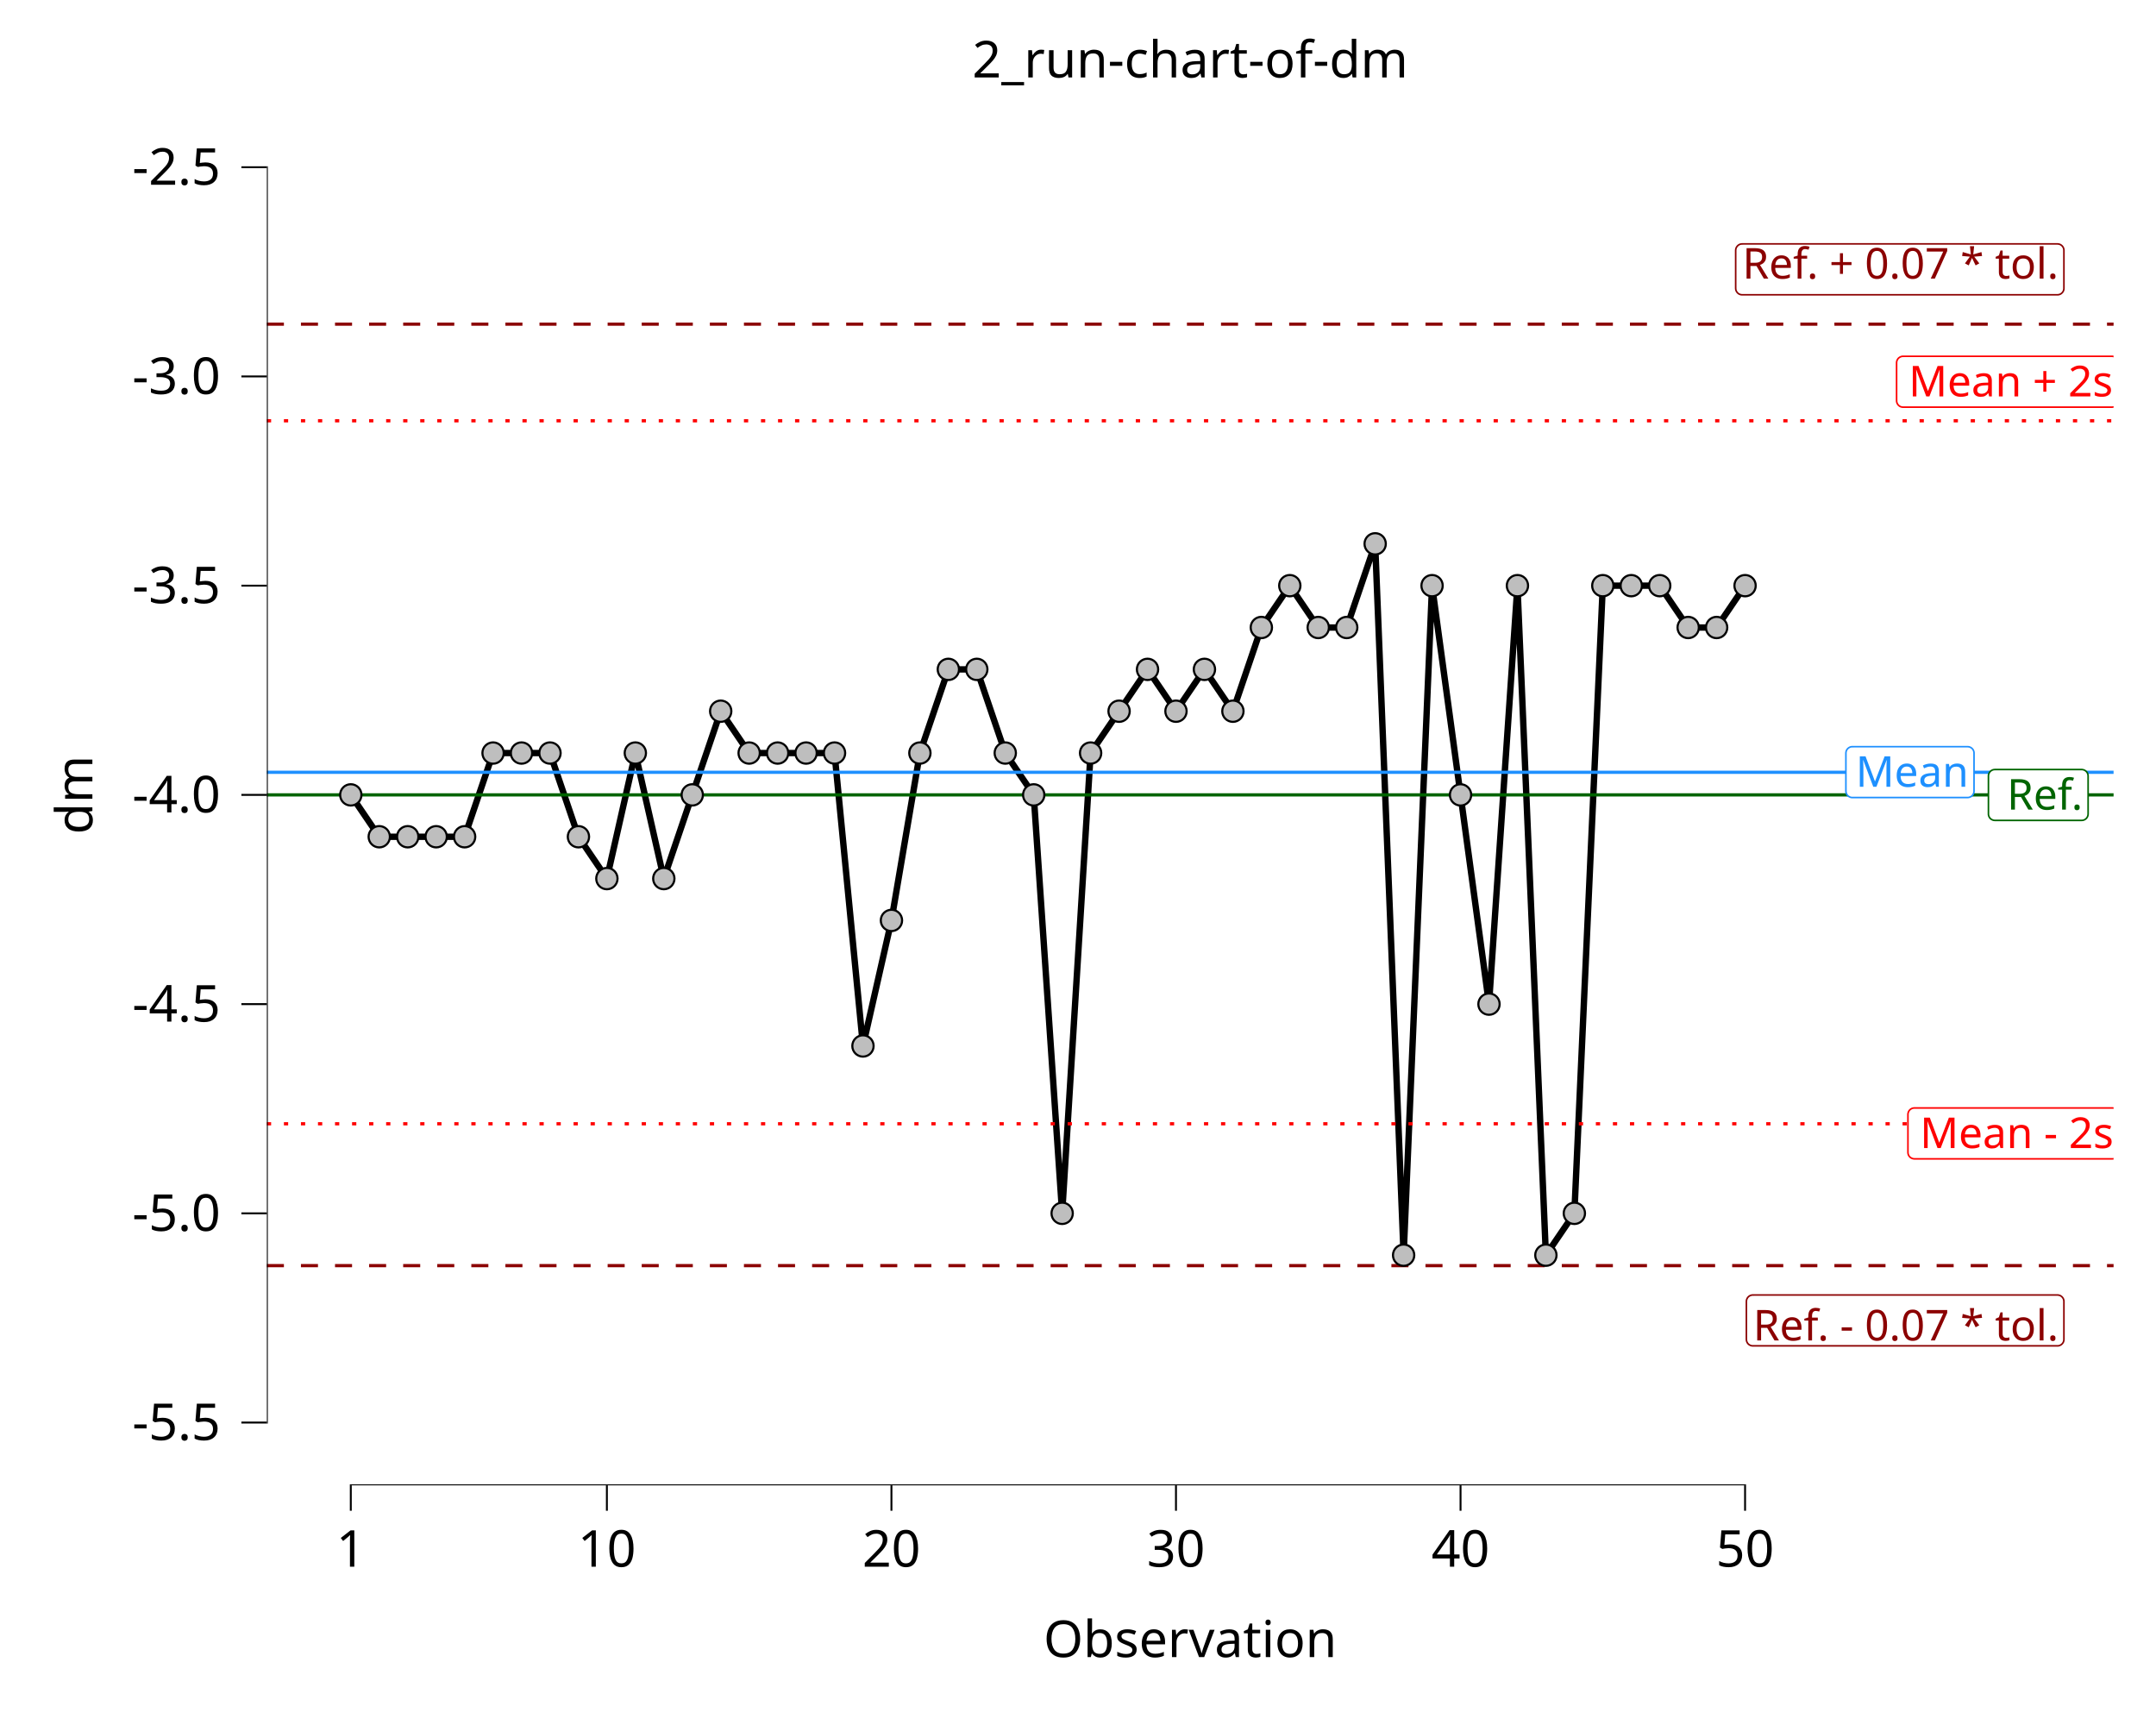
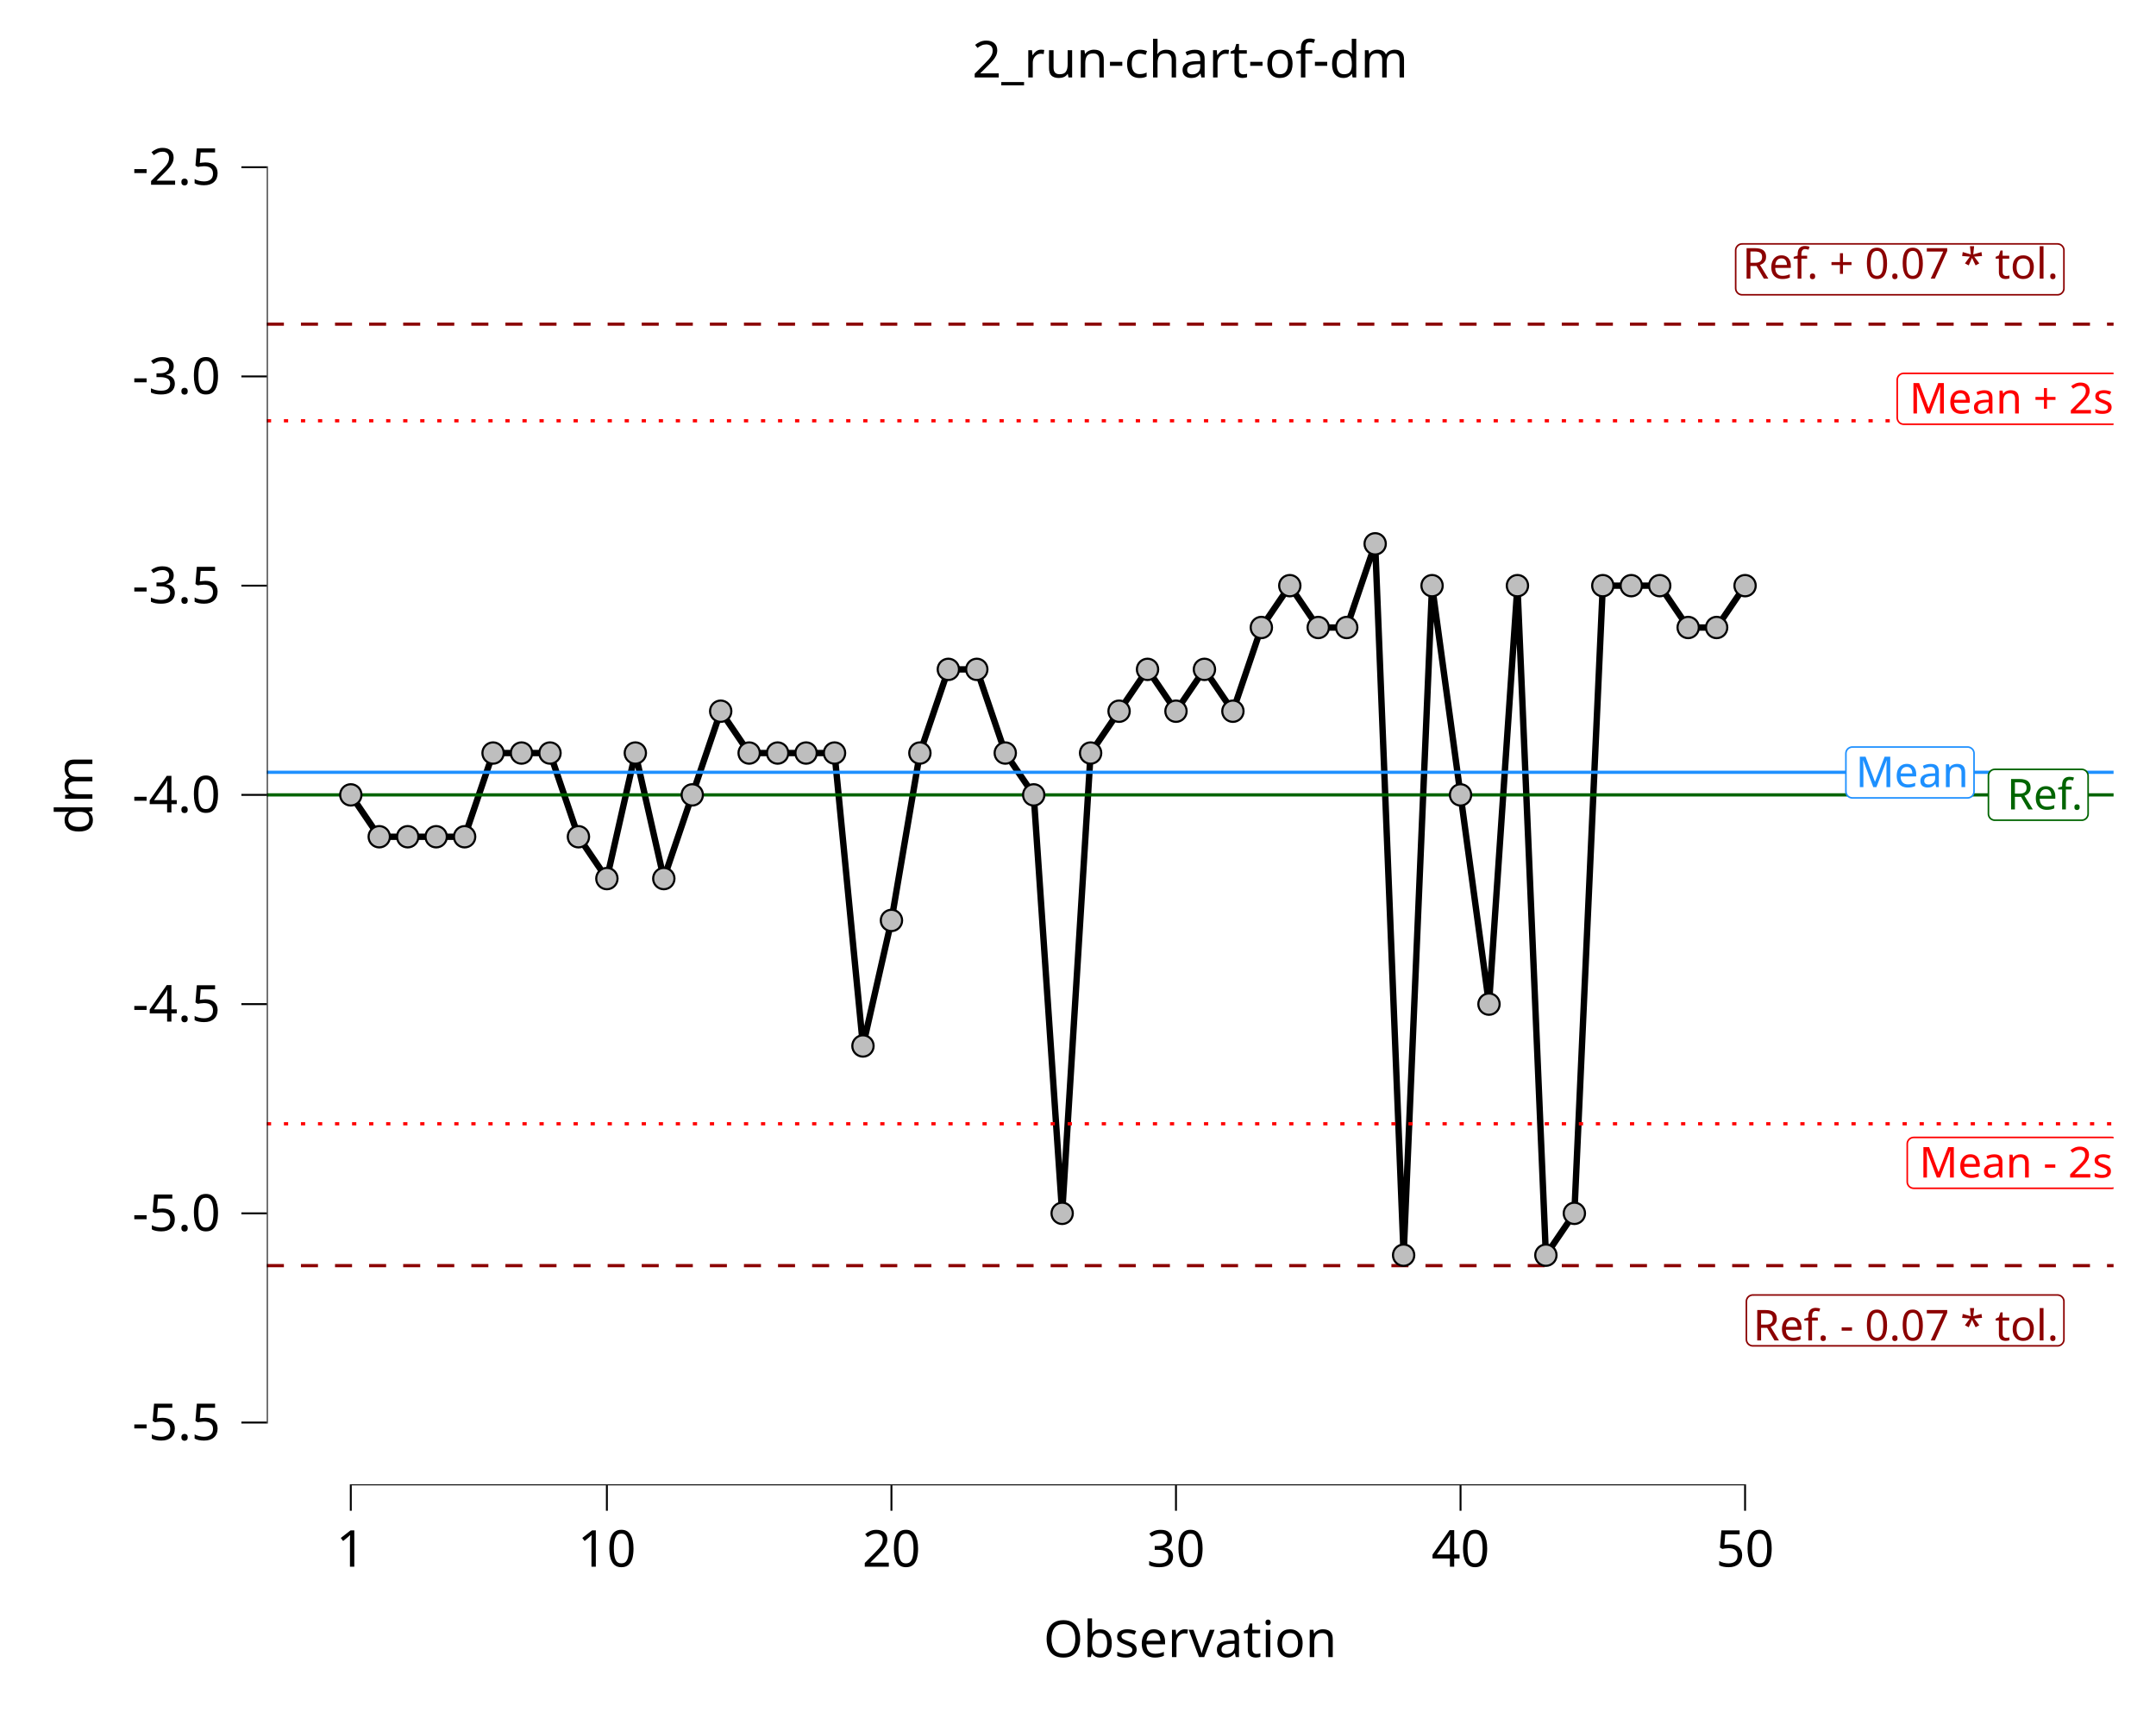
<svg xmlns="http://www.w3.org/2000/svg" class="svglite" data-engine-version="2.0" width="720.00pt" height="576.00pt" viewBox="0 0 720.00 576.00">
  <defs>
    <style type="text/css">
    .svglite line, .svglite polyline, .svglite polygon, .svglite path, .svglite rect, .svglite circle {
      fill: none;
      stroke: #000000;
      stroke-linecap: round;
      stroke-linejoin: round;
      stroke-miterlimit: 10.00;
    }
  </style>
  </defs>
  <rect width="100%" height="100%" style="stroke: none; fill: #FFFFFF;" />
  <defs>
    <clipPath id="cpMC4wMHw3MjAuMDB8MC4wMHw1NzYuMDA=">
      <rect x="0.00" y="0.00" width="720.00" height="576.00" />
    </clipPath>
  </defs>
  <g clip-path="url(#cpMC4wMHw3MjAuMDB8MC4wMHw1NzYuMDA=)">
    <rect x="0.00" y="0.00" width="720.00" height="576.00" style="stroke-width: 10.67; stroke: none;" />
  </g>
  <defs>
    <clipPath id="cpODkuMTJ8NzA1LjgzfDM0Ljg4fDQ5NS45Nw==">
      <rect x="89.12" y="34.88" width="616.71" height="461.09" />
    </clipPath>
  </defs>
  <g clip-path="url(#cpODkuMTJ8NzA1LjgzfDM0Ljg4fDQ5NS45Nw==)">
    <rect x="89.12" y="34.88" width="616.71" height="461.09" style="stroke-width: 10.67; stroke: none;" />
    <line x1="89.12" y1="108.24" x2="705.83" y2="108.24" style="stroke-width: 1.07; stroke: #8B0000; stroke-dasharray: 5.69,5.69; stroke-linecap: butt;" />
    <polygon points="581.79,98.43 687.09,98.43 687.01,98.43 687.35,98.42 687.69,98.35 688.02,98.23 688.32,98.05 688.59,97.83 688.82,97.57 689.01,97.28 689.14,96.96 689.23,96.62 689.25,96.27 689.25,96.27 689.25,83.60 689.25,83.60 689.23,83.26 689.14,82.92 689.01,82.60 688.82,82.31 688.59,82.05 688.32,81.83 688.02,81.65 687.69,81.53 687.35,81.46 687.09,81.44 581.79,81.44 582.05,81.46 581.71,81.45 581.36,81.49 581.03,81.58 580.71,81.73 580.43,81.93 580.18,82.17 579.97,82.45 579.80,82.76 579.69,83.09 579.64,83.43 579.63,83.60 579.63,96.27 579.64,96.10 579.64,96.45 579.69,96.79 579.80,97.12 579.97,97.43 580.18,97.71 580.43,97.95 580.71,98.15 581.03,98.29 581.36,98.39 581.71,98.43 " style="stroke-width: 0.53; stroke: #8B0000; fill: #FFFFFF;" />
    <text x="687.45" y="93.03" text-anchor="end" style="font-size: 14.23px; fill: #8B0000; font-family: sans;" textLength="102.42px" lengthAdjust="spacingAndGlyphs">Ref. + 0.07 * tol.</text>
    <line x1="89.12" y1="422.61" x2="705.83" y2="422.61" style="stroke-width: 1.07; stroke: #8B0000; stroke-dasharray: 5.69,5.69; stroke-linecap: butt;" />
    <polygon points="585.37,449.40 687.09,449.40 687.01,449.40 687.35,449.39 687.69,449.32 688.02,449.19 688.32,449.02 688.59,448.80 688.82,448.54 689.01,448.25 689.14,447.93 689.23,447.59 689.25,447.24 689.25,447.24 689.25,434.57 689.25,434.57 689.23,434.23 689.14,433.89 689.01,433.57 688.82,433.28 688.59,433.02 688.32,432.80 688.02,432.62 687.69,432.50 687.35,432.43 687.09,432.41 585.37,432.41 585.63,432.43 585.28,432.41 584.94,432.46 584.60,432.55 584.29,432.70 584.00,432.90 583.75,433.14 583.54,433.42 583.38,433.73 583.27,434.06 583.22,434.40 583.21,434.57 583.21,447.24 583.22,447.07 583.22,447.42 583.27,447.76 583.38,448.09 583.54,448.40 583.75,448.68 584.00,448.92 584.29,449.11 584.60,449.26 584.94,449.36 585.28,449.40 " style="stroke-width: 0.53; stroke: #8B0000; fill: #FFFFFF;" />
    <text x="687.45" y="447.60" text-anchor="end" style="font-size: 14.23px; fill: #8B0000; font-family: sans;" textLength="98.84px" lengthAdjust="spacingAndGlyphs">Ref. - 0.07 * tol.</text>
    <polyline points="117.15,265.42 126.65,279.40 136.16,279.40 145.66,279.40 155.16,279.40 164.66,251.45 174.16,251.45 183.67,251.45 193.17,279.40 202.67,293.37 212.17,251.45 221.68,293.37 231.18,265.42 240.68,237.48 250.18,251.45 259.69,251.45 269.19,251.45 278.69,251.45 288.19,349.26 297.70,307.34 307.20,251.45 316.70,223.51 326.20,223.51 335.71,251.45 345.21,265.42 354.71,405.15 364.21,251.45 373.72,237.48 383.22,223.51 392.72,237.48 402.22,223.51 411.73,237.48 421.23,209.53 430.73,195.56 440.23,209.53 449.74,209.53 459.24,181.59 468.74,419.12 478.24,195.56 487.75,265.42 497.25,335.29 506.75,195.56 516.25,419.12 525.76,405.15 535.26,195.56 544.76,195.56 554.26,195.56 563.77,209.53 573.27,209.53 582.77,195.56 " style="stroke-width: 2.13; stroke-linecap: butt;" />
    <line x1="89.12" y1="140.51" x2="705.83" y2="140.51" style="stroke-width: 1.07; stroke: #FF0000; stroke-dasharray: 1.42,4.27; stroke-linecap: butt;" />
    <line x1="89.12" y1="375.25" x2="705.83" y2="375.25" style="stroke-width: 1.07; stroke: #FF0000; stroke-dasharray: 1.42,4.27; stroke-linecap: butt;" />
    <line x1="89.12" y1="265.42" x2="705.83" y2="265.42" style="stroke-width: 1.07; stroke: #006400; stroke-linecap: butt;" />
    <line x1="89.12" y1="257.88" x2="705.83" y2="257.88" style="stroke-width: 1.07; stroke: #1E90FF; stroke-linecap: butt;" />
-     <polygon points="635.53,135.96 705.26,135.96 705.17,135.96 705.52,135.94 705.86,135.87 706.18,135.75 706.48,135.58 706.75,135.36 706.98,135.10 707.17,134.80 707.30,134.48 707.39,134.14 707.42,133.80 707.42,133.80 707.42,121.13 707.42,121.13 707.39,120.78 707.30,120.44 707.17,120.12 706.98,119.83 706.75,119.57 706.48,119.35 706.18,119.18 705.86,119.05 705.52,118.98 705.26,118.97 635.53,118.97 635.79,118.98 635.44,118.97 635.10,119.01 634.77,119.11 634.45,119.26 634.17,119.45 633.91,119.69 633.71,119.97 633.54,120.28 633.43,120.61 633.38,120.95 633.37,121.13 633.37,133.80 633.38,133.62 633.38,133.97 633.43,134.31 633.54,134.64 633.71,134.95 633.91,135.23 634.17,135.47 634.45,135.67 634.77,135.82 635.10,135.91 635.44,135.96 " style="stroke-width: 0.53; stroke: #FF0000; fill: #FFFFFF;" />
-     <text x="705.62" y="132.36" text-anchor="end" style="font-size: 14.23px; fill: #FF0000; font-family: sans;" textLength="66.84px" lengthAdjust="spacingAndGlyphs">Mean + 2s</text>
-     <polygon points="639.32,386.95 705.47,386.95 705.38,386.95 705.73,386.94 706.07,386.87 706.39,386.74 706.69,386.57 706.96,386.35 707.19,386.09 707.38,385.80 707.52,385.48 707.60,385.14 707.63,384.79 707.63,384.79 707.63,372.12 707.63,372.12 707.60,371.78 707.52,371.44 707.38,371.12 707.19,370.82 706.96,370.56 706.69,370.34 706.39,370.17 706.07,370.05 705.73,369.98 705.47,369.96 639.32,369.96 639.58,369.98 639.23,369.96 638.89,370.01 638.55,370.10 638.24,370.25 637.95,370.45 637.70,370.69 637.49,370.97 637.33,371.28 637.22,371.61 637.17,371.95 637.16,372.12 637.16,384.79 637.17,384.62 637.17,384.97 637.22,385.31 637.33,385.64 637.49,385.95 637.70,386.23 637.95,386.47 638.24,386.66 638.55,386.81 638.89,386.91 639.23,386.95 " style="stroke-width: 0.53; stroke: #FF0000; fill: #FFFFFF;" />
-     <text x="705.83" y="383.35" text-anchor="end" style="font-size: 14.23px; fill: #FF0000; font-family: sans;" textLength="63.27px" lengthAdjust="spacingAndGlyphs">Mean - 2s</text>
-     <polygon points="666.20,273.94 695.17,273.94 695.08,273.94 695.43,273.93 695.77,273.86 696.10,273.74 696.40,273.56 696.67,273.34 696.90,273.08 697.08,272.79 697.22,272.47 697.30,272.13 697.33,271.78 697.33,271.78 697.33,259.11 697.33,259.11 697.30,258.77 697.22,258.43 697.08,258.11 696.90,257.82 696.67,257.56 696.40,257.34 696.10,257.16 695.77,257.04 695.43,256.97 695.17,256.95 666.20,256.95 666.46,256.97 666.11,256.96 665.76,257.00 665.43,257.09 665.12,257.24 664.83,257.44 664.58,257.68 664.37,257.96 664.21,258.27 664.10,258.60 664.04,258.94 664.04,259.11 664.04,271.78 664.04,271.61 664.04,271.96 664.10,272.30 664.21,272.63 664.37,272.94 664.58,273.22 664.83,273.46 665.12,273.65 665.43,273.80 665.76,273.90 666.11,273.94 " style="stroke-width: 0.53; stroke: #006400; fill: #FFFFFF;" />
-     <text x="695.53" y="270.34" text-anchor="end" style="font-size: 14.23px; fill: #006400; font-family: sans;" textLength="26.09px" lengthAdjust="spacingAndGlyphs">Ref.</text>
-     <polygon points="618.60,266.31 657.07,266.31 656.99,266.31 657.34,266.29 657.68,266.22 658.00,266.10 658.30,265.93 658.57,265.71 658.80,265.45 658.99,265.15 659.12,264.83 659.21,264.50 659.23,264.15 659.23,264.15 659.23,251.48 659.23,251.48 659.21,251.13 659.12,250.80 658.99,250.48 658.80,250.18 658.57,249.92 658.30,249.70 658.00,249.53 657.68,249.40 657.34,249.34 657.07,249.32 618.60,249.32 618.86,249.34 618.51,249.32 618.17,249.36 617.83,249.46 617.52,249.61 617.23,249.81 616.98,250.05 616.77,250.32 616.61,250.63 616.50,250.96 616.45,251.31 616.44,251.48 616.44,264.15 616.45,263.98 616.45,264.32 616.50,264.67 616.61,265.00 616.77,265.30 616.98,265.58 617.23,265.82 617.52,266.02 617.83,266.17 618.17,266.27 618.51,266.31 " style="stroke-width: 0.53; stroke: #1E90FF; fill: #FFFFFF;" />
-     <text x="657.43" y="262.71" text-anchor="end" style="font-size: 14.23px; fill: #1E90FF; font-family: sans;" textLength="35.59px" lengthAdjust="spacingAndGlyphs">Mean</text>
+     <polygon points="635.74,141.66 705.47,141.66 705.38,141.66 705.73,141.64 706.07,141.57 706.39,141.45 706.69,141.28 706.96,141.06 707.19,140.80 707.38,140.50 707.52,140.18 707.60,139.84 707.63,139.50 707.63,139.50 707.63,126.83 707.63,126.83 707.60,126.48 707.52,126.14 707.38,125.82 707.19,125.53 706.96,125.27 706.69,125.05 706.39,124.88 706.07,124.75 705.73,124.68 705.47,124.67 635.74,124.67 636.00,124.68 635.66,124.67 635.31,124.71 634.98,124.81 634.66,124.96 634.38,125.15 634.13,125.39 633.92,125.67 633.76,125.98 633.65,126.31 633.59,126.65 633.58,126.83 633.58,139.50 633.59,139.32 633.59,139.67 633.65,140.01 633.76,140.34 633.92,140.65 634.13,140.93 634.38,141.17 634.66,141.37 634.98,141.52 635.31,141.61 635.66,141.66 " style="stroke-width: 0.53; stroke: #FF0000; fill: #FFFFFF;" />
+     <text x="705.83" y="138.06" text-anchor="end" style="font-size: 14.23px; fill: #FF0000; font-family: sans;" textLength="66.84px" lengthAdjust="spacingAndGlyphs">Mean + 2s</text>
+     <polygon points="639.09,396.79 705.24,396.79 705.15,396.78 705.50,396.77 705.84,396.70 706.17,396.58 706.47,396.40 706.74,396.18 706.97,395.92 707.15,395.63 707.29,395.31 707.37,394.97 707.40,394.63 707.40,394.63 707.40,381.96 707.40,381.96 707.37,381.61 707.29,381.27 707.15,380.95 706.97,380.66 706.74,380.40 706.47,380.18 706.17,380.00 705.84,379.88 705.50,379.81 705.24,379.80 639.09,379.80 639.35,379.81 639.00,379.80 638.66,379.84 638.33,379.94 638.01,380.08 637.73,380.28 637.47,380.52 637.27,380.80 637.10,381.11 636.99,381.44 636.94,381.78 636.93,381.96 636.93,394.63 636.94,394.45 636.94,394.80 636.99,395.14 637.10,395.47 637.27,395.78 637.47,396.06 637.73,396.30 638.01,396.50 638.33,396.65 638.66,396.74 639.00,396.78 " style="stroke-width: 0.53; stroke: #FF0000; fill: #FFFFFF;" />
+     <text x="705.60" y="393.19" text-anchor="end" style="font-size: 14.23px; fill: #FF0000; font-family: sans;" textLength="63.27px" lengthAdjust="spacingAndGlyphs">Mean - 2s</text>
+     <polygon points="666.20,273.88 695.17,273.88 695.08,273.88 695.43,273.87 695.77,273.80 696.10,273.68 696.40,273.50 696.67,273.28 696.90,273.02 697.08,272.73 697.22,272.41 697.30,272.07 697.33,271.72 697.33,271.72 697.33,259.05 697.33,259.05 697.30,258.71 697.22,258.37 697.08,258.05 696.90,257.76 696.67,257.50 696.40,257.28 696.10,257.10 695.77,256.98 695.43,256.91 695.17,256.89 666.20,256.89 666.46,256.91 666.11,256.90 665.76,256.94 665.43,257.03 665.12,257.18 664.83,257.38 664.58,257.62 664.37,257.90 664.21,258.21 664.10,258.54 664.04,258.88 664.04,259.05 664.04,271.72 664.04,271.55 664.04,271.90 664.10,272.24 664.21,272.57 664.37,272.88 664.58,273.16 664.83,273.40 665.12,273.60 665.43,273.74 665.76,273.84 666.11,273.88 " style="stroke-width: 0.53; stroke: #006400; fill: #FFFFFF;" />
+     <text x="695.53" y="270.28" text-anchor="end" style="font-size: 14.23px; fill: #006400; font-family: sans;" textLength="26.09px" lengthAdjust="spacingAndGlyphs">Ref.</text>
+     <polygon points="618.60,266.43 657.07,266.43 656.99,266.43 657.34,266.41 657.68,266.34 658.00,266.22 658.30,266.05 658.57,265.83 658.80,265.56 658.99,265.27 659.12,264.95 659.21,264.61 659.23,264.27 659.23,264.27 659.23,251.60 659.23,251.60 659.21,251.25 659.12,250.91 658.99,250.59 658.80,250.30 658.57,250.04 658.30,249.82 658.00,249.65 657.68,249.52 657.34,249.45 657.07,249.44 618.60,249.44 618.86,249.45 618.51,249.44 618.17,249.48 617.83,249.58 617.52,249.73 617.23,249.92 616.98,250.16 616.77,250.44 616.61,250.75 616.50,251.08 616.45,251.42 616.44,251.60 616.44,264.27 616.45,264.09 616.45,264.44 616.50,264.78 616.61,265.11 616.77,265.42 616.98,265.70 617.23,265.94 617.52,266.14 617.83,266.29 618.17,266.38 618.51,266.43 " style="stroke-width: 0.53; stroke: #1E90FF; fill: #FFFFFF;" />
+     <text x="657.43" y="262.83" text-anchor="end" style="font-size: 14.23px; fill: #1E90FF; font-family: sans;" textLength="35.59px" lengthAdjust="spacingAndGlyphs">Mean</text>
    <line x1="116.83" y1="495.97" x2="583.09" y2="495.97" style="stroke-width: 0.64; stroke-linecap: butt;" />
    <line x1="89.12" y1="475.33" x2="89.12" y2="55.52" style="stroke-width: 0.64; stroke-linecap: butt;" />
    <circle cx="117.15" cy="265.42" r="3.56" style="stroke-width: 0.71; fill: #BEBEBE;" />
    <circle cx="126.65" cy="279.40" r="3.56" style="stroke-width: 0.71; fill: #BEBEBE;" />
    <circle cx="136.16" cy="279.40" r="3.56" style="stroke-width: 0.71; fill: #BEBEBE;" />
    <circle cx="145.66" cy="279.40" r="3.56" style="stroke-width: 0.71; fill: #BEBEBE;" />
    <circle cx="155.16" cy="279.40" r="3.56" style="stroke-width: 0.71; fill: #BEBEBE;" />
    <circle cx="164.66" cy="251.45" r="3.56" style="stroke-width: 0.71; fill: #BEBEBE;" />
    <circle cx="174.16" cy="251.45" r="3.56" style="stroke-width: 0.71; fill: #BEBEBE;" />
    <circle cx="183.67" cy="251.45" r="3.56" style="stroke-width: 0.71; fill: #BEBEBE;" />
    <circle cx="193.17" cy="279.40" r="3.56" style="stroke-width: 0.71; fill: #BEBEBE;" />
    <circle cx="202.67" cy="293.37" r="3.56" style="stroke-width: 0.71; fill: #BEBEBE;" />
    <circle cx="212.17" cy="251.45" r="3.56" style="stroke-width: 0.71; fill: #BEBEBE;" />
    <circle cx="221.68" cy="293.37" r="3.56" style="stroke-width: 0.71; fill: #BEBEBE;" />
    <circle cx="231.18" cy="265.42" r="3.56" style="stroke-width: 0.71; fill: #BEBEBE;" />
    <circle cx="240.68" cy="237.48" r="3.56" style="stroke-width: 0.71; fill: #BEBEBE;" />
    <circle cx="250.18" cy="251.45" r="3.56" style="stroke-width: 0.71; fill: #BEBEBE;" />
    <circle cx="259.69" cy="251.45" r="3.56" style="stroke-width: 0.71; fill: #BEBEBE;" />
    <circle cx="269.19" cy="251.45" r="3.56" style="stroke-width: 0.71; fill: #BEBEBE;" />
    <circle cx="278.69" cy="251.45" r="3.56" style="stroke-width: 0.71; fill: #BEBEBE;" />
    <circle cx="288.19" cy="349.26" r="3.56" style="stroke-width: 0.71; fill: #BEBEBE;" />
    <circle cx="297.70" cy="307.34" r="3.56" style="stroke-width: 0.71; fill: #BEBEBE;" />
    <circle cx="307.20" cy="251.45" r="3.56" style="stroke-width: 0.71; fill: #BEBEBE;" />
    <circle cx="316.70" cy="223.51" r="3.56" style="stroke-width: 0.71; fill: #BEBEBE;" />
    <circle cx="326.20" cy="223.51" r="3.56" style="stroke-width: 0.71; fill: #BEBEBE;" />
    <circle cx="335.71" cy="251.45" r="3.56" style="stroke-width: 0.71; fill: #BEBEBE;" />
    <circle cx="345.21" cy="265.42" r="3.56" style="stroke-width: 0.71; fill: #BEBEBE;" />
    <circle cx="354.71" cy="405.15" r="3.56" style="stroke-width: 0.71; fill: #BEBEBE;" />
    <circle cx="364.21" cy="251.45" r="3.56" style="stroke-width: 0.71; fill: #BEBEBE;" />
    <circle cx="373.72" cy="237.48" r="3.56" style="stroke-width: 0.71; fill: #BEBEBE;" />
    <circle cx="383.22" cy="223.51" r="3.56" style="stroke-width: 0.71; fill: #BEBEBE;" />
    <circle cx="392.72" cy="237.48" r="3.56" style="stroke-width: 0.71; fill: #BEBEBE;" />
    <circle cx="402.22" cy="223.51" r="3.56" style="stroke-width: 0.71; fill: #BEBEBE;" />
    <circle cx="411.73" cy="237.48" r="3.56" style="stroke-width: 0.71; fill: #BEBEBE;" />
    <circle cx="421.23" cy="209.53" r="3.56" style="stroke-width: 0.71; fill: #BEBEBE;" />
    <circle cx="430.73" cy="195.56" r="3.56" style="stroke-width: 0.71; fill: #BEBEBE;" />
    <circle cx="440.23" cy="209.53" r="3.56" style="stroke-width: 0.71; fill: #BEBEBE;" />
    <circle cx="449.74" cy="209.53" r="3.56" style="stroke-width: 0.71; fill: #BEBEBE;" />
    <circle cx="459.24" cy="181.59" r="3.56" style="stroke-width: 0.71; fill: #BEBEBE;" />
    <circle cx="468.74" cy="419.12" r="3.56" style="stroke-width: 0.71; fill: #BEBEBE;" />
    <circle cx="478.24" cy="195.56" r="3.56" style="stroke-width: 0.71; fill: #BEBEBE;" />
    <circle cx="487.75" cy="265.42" r="3.56" style="stroke-width: 0.71; fill: #BEBEBE;" />
    <circle cx="497.25" cy="335.29" r="3.56" style="stroke-width: 0.71; fill: #BEBEBE;" />
    <circle cx="506.75" cy="195.56" r="3.56" style="stroke-width: 0.71; fill: #BEBEBE;" />
    <circle cx="516.25" cy="419.12" r="3.56" style="stroke-width: 0.71; fill: #BEBEBE;" />
    <circle cx="525.76" cy="405.15" r="3.56" style="stroke-width: 0.71; fill: #BEBEBE;" />
    <circle cx="535.26" cy="195.56" r="3.56" style="stroke-width: 0.71; fill: #BEBEBE;" />
    <circle cx="544.76" cy="195.56" r="3.56" style="stroke-width: 0.71; fill: #BEBEBE;" />
    <circle cx="554.26" cy="195.56" r="3.56" style="stroke-width: 0.71; fill: #BEBEBE;" />
    <circle cx="563.77" cy="209.53" r="3.56" style="stroke-width: 0.71; fill: #BEBEBE;" />
    <circle cx="573.27" cy="209.53" r="3.56" style="stroke-width: 0.71; fill: #BEBEBE;" />
    <circle cx="582.77" cy="195.56" r="3.56" style="stroke-width: 0.71; fill: #BEBEBE;" />
    <rect x="89.12" y="34.88" width="616.71" height="461.09" style="stroke-width: 0.00; stroke: none;" />
  </g>
  <g clip-path="url(#cpMC4wMHw3MjAuMDB8MC4wMHw1NzYuMDA=)">
    <polyline points="89.12,495.97 89.12,34.88 " style="stroke-width: 0.00; stroke: none; stroke-linecap: butt;" />
    <text x="73.64" y="480.86" text-anchor="end" style="font-size: 17.00px; font-family: sans;" textLength="29.29px" lengthAdjust="spacingAndGlyphs">-5.5</text>
    <text x="73.64" y="411.00" text-anchor="end" style="font-size: 17.00px; font-family: sans;" textLength="29.29px" lengthAdjust="spacingAndGlyphs">-5.0</text>
    <text x="73.64" y="341.13" text-anchor="end" style="font-size: 17.00px; font-family: sans;" textLength="29.29px" lengthAdjust="spacingAndGlyphs">-4.5</text>
    <text x="73.64" y="271.27" text-anchor="end" style="font-size: 17.00px; font-family: sans;" textLength="29.29px" lengthAdjust="spacingAndGlyphs">-4.0</text>
    <text x="73.64" y="201.41" text-anchor="end" style="font-size: 17.00px; font-family: sans;" textLength="29.29px" lengthAdjust="spacingAndGlyphs">-3.5</text>
    <text x="73.64" y="131.55" text-anchor="end" style="font-size: 17.00px; font-family: sans;" textLength="29.29px" lengthAdjust="spacingAndGlyphs">-3.0</text>
    <text x="73.64" y="61.69" text-anchor="end" style="font-size: 17.00px; font-family: sans;" textLength="29.29px" lengthAdjust="spacingAndGlyphs">-2.5</text>
    <polyline points="80.61,475.01 89.12,475.01 " style="stroke-width: 0.64; stroke-linecap: butt;" />
    <polyline points="80.61,405.15 89.12,405.15 " style="stroke-width: 0.64; stroke-linecap: butt;" />
    <polyline points="80.61,335.29 89.12,335.29 " style="stroke-width: 0.64; stroke-linecap: butt;" />
    <polyline points="80.61,265.42 89.12,265.42 " style="stroke-width: 0.64; stroke-linecap: butt;" />
    <polyline points="80.61,195.56 89.12,195.56 " style="stroke-width: 0.64; stroke-linecap: butt;" />
    <polyline points="80.61,125.70 89.12,125.70 " style="stroke-width: 0.64; stroke-linecap: butt;" />
    <polyline points="80.61,55.84 89.12,55.84 " style="stroke-width: 0.64; stroke-linecap: butt;" />
    <polyline points="89.12,495.97 705.83,495.97 " style="stroke-width: 0.00; stroke: none; stroke-linecap: butt;" />
    <polyline points="117.15,504.47 117.15,495.97 " style="stroke-width: 0.64; stroke-linecap: butt;" />
    <polyline points="202.67,504.47 202.67,495.97 " style="stroke-width: 0.64; stroke-linecap: butt;" />
    <polyline points="297.70,504.47 297.70,495.97 " style="stroke-width: 0.64; stroke-linecap: butt;" />
    <polyline points="392.72,504.47 392.72,495.97 " style="stroke-width: 0.64; stroke-linecap: butt;" />
    <polyline points="487.75,504.47 487.75,495.97 " style="stroke-width: 0.64; stroke-linecap: butt;" />
    <polyline points="582.77,504.47 582.77,495.97 " style="stroke-width: 0.64; stroke-linecap: butt;" />
    <text x="117.15" y="523.14" text-anchor="middle" style="font-size: 17.00px; font-family: sans;" textLength="9.46px" lengthAdjust="spacingAndGlyphs">1</text>
    <text x="202.67" y="523.14" text-anchor="middle" style="font-size: 17.00px; font-family: sans;" textLength="18.91px" lengthAdjust="spacingAndGlyphs">10</text>
    <text x="297.70" y="523.14" text-anchor="middle" style="font-size: 17.00px; font-family: sans;" textLength="18.91px" lengthAdjust="spacingAndGlyphs">20</text>
    <text x="392.72" y="523.14" text-anchor="middle" style="font-size: 17.00px; font-family: sans;" textLength="18.91px" lengthAdjust="spacingAndGlyphs">30</text>
    <text x="487.75" y="523.14" text-anchor="middle" style="font-size: 17.00px; font-family: sans;" textLength="18.91px" lengthAdjust="spacingAndGlyphs">40</text>
    <text x="582.77" y="523.14" text-anchor="middle" style="font-size: 17.00px; font-family: sans;" textLength="18.91px" lengthAdjust="spacingAndGlyphs">50</text>
    <text x="397.47" y="553.32" text-anchor="middle" style="font-size: 17.00px; font-family: sans;" textLength="91.68px" lengthAdjust="spacingAndGlyphs">Observation</text>
    <text transform="translate(30.85,265.42) rotate(-90)" text-anchor="middle" style="font-size: 17.00px; font-family: sans;" textLength="23.62px" lengthAdjust="spacingAndGlyphs">dm</text>
    <text x="397.47" y="25.87" text-anchor="middle" style="font-size: 17.00px; font-family: sans;" textLength="136.07px" lengthAdjust="spacingAndGlyphs">2_run-chart-of-dm</text>
  </g>
</svg>
